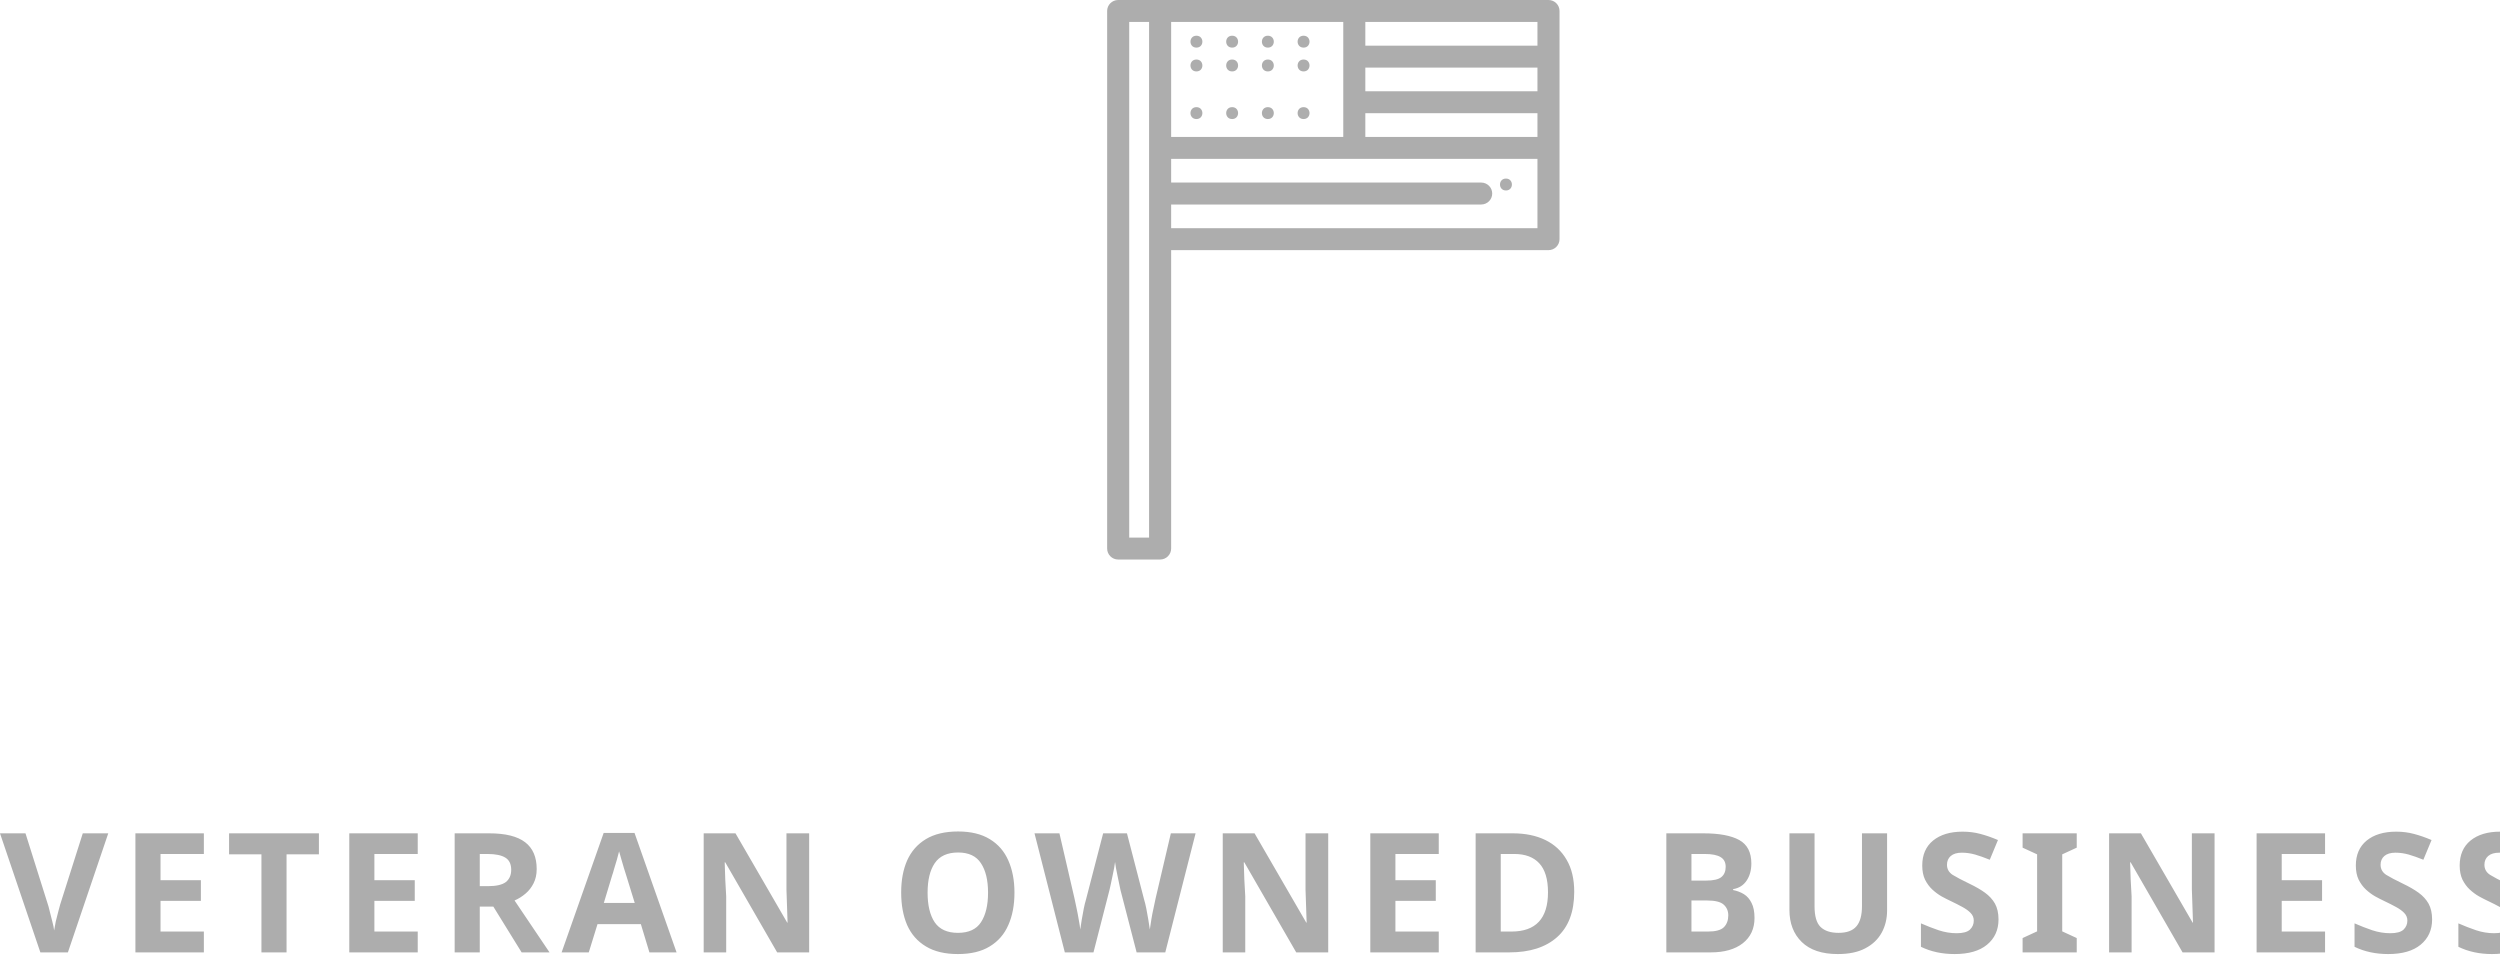
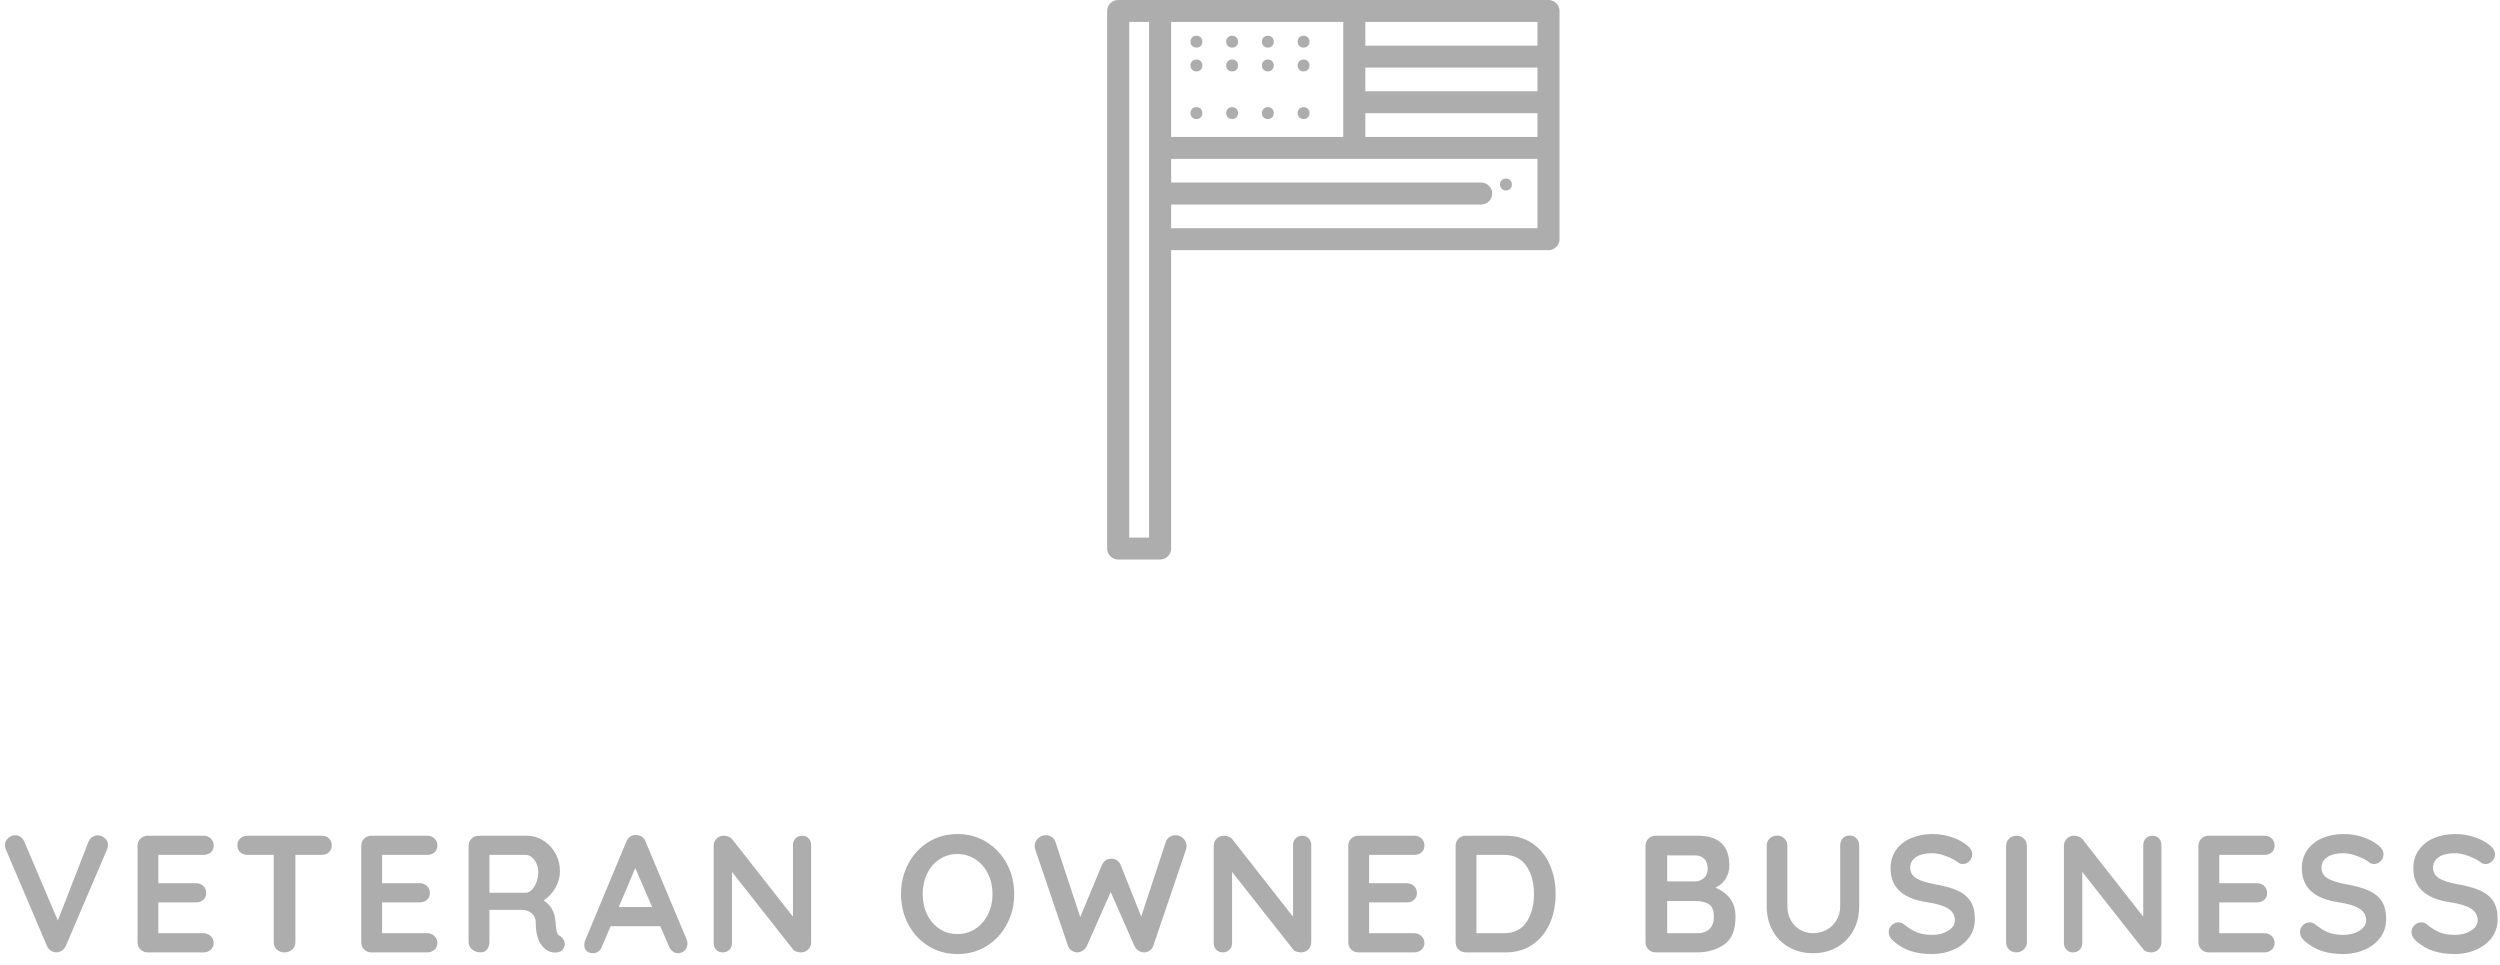
<svg xmlns="http://www.w3.org/2000/svg" width="210px" height="81px" viewBox="0 0 210 81" version="1.1">
  <defs />
  <g id="Symbols" stroke="none" stroke-width="1" fill="none" fill-rule="evenodd" opacity="0.324">
-     <g id="Footer" transform="translate(-850, -30)" fill="#000000">
-       <g id="Group-3" transform="translate(850, 30)">
-         <g id="united-states-of-america-copy-2" transform="translate(93, 0)" fill-rule="nonzero">
-           <path d="M37.073,0 L20.761,0 L4.449,0 L0.927,0 C0.415,0 0,0.413 0,0.922 L0,46.078 C0,46.587 0.415,47 0.927,47 L4.449,47 C4.961,47 5.376,46.587 5.376,46.078 L5.376,21.012 L37.073,21.012 C37.585,21.012 38,20.599 38,20.09 L38,0.922 C38,0.413 37.585,0 37.073,0 Z M3.522,12.423 L3.522,20.09 L3.522,45.157 L1.854,45.157 L1.854,1.843 L3.522,1.843 L3.522,12.423 L3.522,12.423 Z M5.376,1.843 L19.834,1.843 L19.834,11.501 L5.376,11.501 L5.376,1.843 Z M36.146,19.169 L5.376,19.169 L5.376,17.178 L31.42,17.178 C31.932,17.178 32.346,16.765 32.346,16.256 C32.346,15.748 31.931,15.335 31.42,15.335 L5.376,15.335 L5.376,13.344 L20.761,13.344 L36.146,13.344 L36.146,19.169 Z M36.146,11.501 L21.688,11.501 L21.688,9.511 L36.146,9.511 L36.146,11.501 Z M36.146,7.667 L21.688,7.667 L21.688,5.677 L36.146,5.677 L36.146,7.667 Z M36.146,3.834 L21.688,3.834 L21.688,1.843 L36.146,1.843 L36.146,3.834 Z" id="Shape" />
-           <path d="M7.5,3 C6.834,3 6.833,4 7.5,4 C8.166,4 8.167,3 7.5,3 Z" id="Shape" />
-           <path d="M10.5,3 C9.834,3 9.833,4 10.5,4 C11.166,4 11.167,3 10.5,3 Z" id="Shape" />
-           <path d="M13.5,3 C12.834,3 12.833,4 13.5,4 C14.166,4 14.167,3 13.5,3 Z" id="Shape" />
-           <path d="M16.5,3 C15.834,3 15.833,4 16.5,4 C17.166,4 17.167,3 16.5,3 Z" id="Shape" />
-           <path d="M7.5,5 C6.834,5 6.833,6 7.5,6 C8.166,6 8.167,5 7.5,5 Z" id="Shape" />
-           <path d="M10.5,5 C9.834,5 9.833,6 10.5,6 C11.166,6 11.167,5 10.5,5 Z" id="Shape" />
-           <path d="M13.5,5 C12.834,5 12.833,6 13.5,6 C14.166,6 14.167,5 13.5,5 Z" id="Shape" />
-           <path d="M16.5,5 C15.834,5 15.833,6 16.5,6 C17.166,6 17.167,5 16.5,5 Z" id="Shape" />
-           <path d="M7.5,9 C6.834,9 6.833,10 7.5,10 C8.166,10 8.167,9 7.5,9 Z" id="Shape" />
-           <path d="M10.5,9 C9.834,9 9.833,10 10.5,10 C11.166,10 11.167,9 10.5,9 Z" id="Shape" />
-           <path d="M13.5,9 C12.834,9 12.833,10 13.5,10 C14.166,10 14.167,9 13.5,9 Z" id="Shape" />
-           <path d="M16.5,9 C15.834,9 15.833,10 16.5,10 C17.166,10 17.167,9 16.5,9 Z" id="Shape" />
-           <path d="M33.5,15 C32.834,15 32.833,16 33.5,16 C34.166,16 34.167,15 33.5,15 Z" id="Shape" />
-         </g>
-         <text id="VETERAN-OWNED-BUSINE" font-family="Quicksand-Bold, Quicksand" font-size="14" font-weight="bold" letter-spacing="1.01">
-           <tspan x="0" y="80">VETERAN OWNED BUSINESS</tspan>
-         </text>
+     <g id="Group-11" fill="#000000">
+       <g id="united-states-of-america-copy-2" transform="translate(93, 0)" fill-rule="nonzero">
+         <path d="M37.073,0 L20.761,0 L4.449,0 L0.927,0 C0.415,0 0,0.413 0,0.922 L0,46.078 C0,46.587 0.415,47 0.927,47 L4.449,47 C4.961,47 5.376,46.587 5.376,46.078 L5.376,21.012 L37.073,21.012 C37.585,21.012 38,20.599 38,20.09 L38,0.922 C38,0.413 37.585,0 37.073,0 Z M3.522,12.423 L3.522,20.09 L3.522,45.157 L1.854,45.157 L1.854,1.843 L3.522,1.843 L3.522,12.423 L3.522,12.423 Z M5.376,1.843 L19.834,1.843 L19.834,11.501 L5.376,11.501 L5.376,1.843 Z M36.146,19.169 L5.376,19.169 L5.376,17.178 L31.42,17.178 C31.932,17.178 32.346,16.765 32.346,16.256 C32.346,15.748 31.931,15.335 31.42,15.335 L5.376,15.335 L5.376,13.344 L20.761,13.344 L36.146,13.344 L36.146,19.169 Z M36.146,11.501 L21.688,11.501 L21.688,9.511 L36.146,9.511 L36.146,11.501 Z M36.146,7.667 L21.688,7.667 L21.688,5.677 L36.146,5.677 L36.146,7.667 Z M36.146,3.834 L21.688,3.834 L21.688,1.843 L36.146,1.843 L36.146,3.834 Z" id="Shape" />
+         <path d="M7.5,3 C6.834,3 6.833,4 7.5,4 C8.166,4 8.167,3 7.5,3 Z" id="Shape" />
+         <path d="M10.5,3 C9.834,3 9.833,4 10.5,4 C11.166,4 11.167,3 10.5,3 Z" id="Shape" />
+         <path d="M13.5,3 C12.834,3 12.833,4 13.5,4 C14.166,4 14.167,3 13.5,3 Z" id="Shape" />
+         <path d="M16.5,3 C15.834,3 15.833,4 16.5,4 C17.166,4 17.167,3 16.5,3 Z" id="Shape" />
+         <path d="M7.5,5 C6.834,5 6.833,6 7.5,6 C8.166,6 8.167,5 7.5,5 Z" id="Shape" />
+         <path d="M10.5,5 C9.834,5 9.833,6 10.5,6 C11.166,6 11.167,5 10.5,5 Z" id="Shape" />
+         <path d="M13.5,5 C12.834,5 12.833,6 13.5,6 C14.166,6 14.167,5 13.5,5 Z" id="Shape" />
+         <path d="M16.5,5 C15.834,5 15.833,6 16.5,6 C17.166,6 17.167,5 16.5,5 Z" id="Shape" />
+         <path d="M7.5,9 C6.834,9 6.833,10 7.5,10 C8.166,10 8.167,9 7.5,9 Z" id="Shape" />
+         <path d="M10.5,9 C9.834,9 9.833,10 10.5,10 C11.166,10 11.167,9 10.5,9 Z" id="Shape" />
+         <path d="M13.5,9 C12.834,9 12.833,10 13.5,10 C14.166,10 14.167,9 13.5,9 Z" id="Shape" />
+         <path d="M16.5,9 C15.834,9 15.833,10 16.5,10 C17.166,10 17.167,9 16.5,9 Z" id="Shape" />
+         <path d="M33.5,15 C32.834,15 32.833,16 33.5,16 C34.166,16 34.167,15 33.5,15 Z" id="Shape" />
      </g>
+       <path d="M8.204,70.172 C8.437,70.172 8.64,70.251 8.813,70.41 C8.986,70.569 9.072,70.76 9.072,70.984 C9.072,71.105 9.044,71.231 8.988,71.362 L5.53,79.454 C5.446,79.631 5.329,79.767 5.18,79.86 C5.031,79.953 4.872,80 4.704,80 C4.545,79.991 4.398,79.942 4.263,79.853 C4.128,79.764 4.023,79.636 3.948,79.468 L0.49,71.348 C0.443,71.255 0.42,71.138 0.42,70.998 C0.42,70.746 0.513,70.543 0.7,70.389 C0.887,70.235 1.078,70.158 1.274,70.158 C1.433,70.158 1.582,70.205 1.722,70.298 C1.862,70.391 1.969,70.527 2.044,70.704 L4.858,77.326 L7.434,70.704 C7.509,70.536 7.616,70.405 7.756,70.312 C7.896,70.219 8.045,70.172 8.204,70.172 Z M17.096,78.39 C17.339,78.39 17.542,78.472 17.705,78.635 C17.868,78.798 17.95,78.987 17.95,79.202 C17.95,79.435 17.868,79.627 17.705,79.776 C17.542,79.925 17.339,80 17.096,80 L12.406,80 C12.163,80 11.96,79.918 11.797,79.755 C11.634,79.592 11.552,79.389 11.552,79.146 L11.552,71.054 C11.552,70.811 11.634,70.608 11.797,70.445 C11.96,70.282 12.163,70.2 12.406,70.2 L17.096,70.2 C17.339,70.2 17.542,70.277 17.705,70.431 C17.868,70.585 17.95,70.783 17.95,71.026 C17.95,71.259 17.871,71.448 17.712,71.593 C17.553,71.738 17.348,71.81 17.096,71.81 L13.302,71.81 L13.302,74.19 L16.466,74.19 C16.709,74.19 16.912,74.267 17.075,74.421 C17.238,74.575 17.32,74.773 17.32,75.016 C17.32,75.249 17.241,75.438 17.082,75.583 C16.923,75.728 16.718,75.8 16.466,75.8 L13.302,75.8 L13.302,78.39 L17.096,78.39 Z M27.01,70.2 C27.262,70.2 27.467,70.275 27.626,70.424 C27.785,70.573 27.864,70.769 27.864,71.012 C27.864,71.255 27.785,71.448 27.626,71.593 C27.467,71.738 27.262,71.81 27.01,71.81 L24.812,71.81 L24.812,79.146 C24.812,79.389 24.723,79.592 24.546,79.755 C24.369,79.918 24.149,80 23.888,80 C23.627,80 23.412,79.918 23.244,79.755 C23.076,79.592 22.992,79.389 22.992,79.146 L22.992,71.81 L20.794,71.81 C20.542,71.81 20.337,71.735 20.178,71.586 C20.019,71.437 19.94,71.241 19.94,70.998 C19.94,70.765 20.022,70.573 20.185,70.424 C20.348,70.275 20.551,70.2 20.794,70.2 L27.01,70.2 Z M35.888,78.39 C36.131,78.39 36.334,78.472 36.497,78.635 C36.66,78.798 36.742,78.987 36.742,79.202 C36.742,79.435 36.66,79.627 36.497,79.776 C36.334,79.925 36.131,80 35.888,80 L31.198,80 C30.955,80 30.752,79.918 30.589,79.755 C30.426,79.592 30.344,79.389 30.344,79.146 L30.344,71.054 C30.344,70.811 30.426,70.608 30.589,70.445 C30.752,70.282 30.955,70.2 31.198,70.2 L35.888,70.2 C36.131,70.2 36.334,70.277 36.497,70.431 C36.66,70.585 36.742,70.783 36.742,71.026 C36.742,71.259 36.663,71.448 36.504,71.593 C36.345,71.738 36.14,71.81 35.888,71.81 L32.094,71.81 L32.094,74.19 L35.258,74.19 C35.501,74.19 35.704,74.267 35.867,74.421 C36.03,74.575 36.112,74.773 36.112,75.016 C36.112,75.249 36.033,75.438 35.874,75.583 C35.715,75.728 35.51,75.8 35.258,75.8 L32.094,75.8 L32.094,78.39 L35.888,78.39 Z M47.048,78.628 C47.169,78.703 47.265,78.801 47.335,78.922 C47.405,79.043 47.44,79.169 47.44,79.3 C47.44,79.468 47.384,79.622 47.272,79.762 C47.132,79.93 46.917,80.014 46.628,80.014 C46.404,80.014 46.199,79.963 46.012,79.86 C45.34,79.477 45.004,78.698 45.004,77.522 C45.004,77.186 44.894,76.92 44.675,76.724 C44.456,76.528 44.141,76.43 43.73,76.43 L41.112,76.43 L41.112,79.146 C41.112,79.398 41.044,79.603 40.909,79.762 C40.774,79.921 40.594,80 40.37,80 C40.099,80 39.864,79.918 39.663,79.755 C39.462,79.592 39.362,79.389 39.362,79.146 L39.362,71.054 C39.362,70.811 39.444,70.608 39.607,70.445 C39.77,70.282 39.973,70.2 40.216,70.2 L44.248,70.2 C44.733,70.2 45.191,70.331 45.62,70.592 C46.049,70.853 46.392,71.213 46.649,71.67 C46.906,72.127 47.034,72.641 47.034,73.21 C47.034,73.677 46.908,74.132 46.656,74.575 C46.404,75.018 46.077,75.371 45.676,75.632 C46.264,76.043 46.586,76.593 46.642,77.284 C46.67,77.433 46.684,77.578 46.684,77.718 C46.721,78.007 46.759,78.215 46.796,78.341 C46.833,78.467 46.917,78.563 47.048,78.628 Z M44.178,74.988 C44.346,74.988 44.509,74.909 44.668,74.75 C44.827,74.591 44.957,74.379 45.06,74.113 C45.163,73.847 45.214,73.56 45.214,73.252 C45.214,72.991 45.163,72.75 45.06,72.531 C44.957,72.312 44.827,72.137 44.668,72.006 C44.509,71.875 44.346,71.81 44.178,71.81 L41.112,71.81 L41.112,74.988 L44.178,74.988 Z M57.676,78.908 C57.723,79.029 57.746,79.141 57.746,79.244 C57.746,79.487 57.667,79.685 57.508,79.839 C57.349,79.993 57.167,80.07 56.962,80.07 C56.794,80.07 56.642,80.019 56.507,79.916 C56.372,79.813 56.267,79.673 56.192,79.496 L55.464,77.802 L51.292,77.802 L50.564,79.51 C50.499,79.687 50.398,79.825 50.263,79.923 C50.128,80.021 49.981,80.07 49.822,80.07 C49.579,80.07 49.395,80.005 49.269,79.874 C49.143,79.743 49.08,79.566 49.08,79.342 C49.08,79.258 49.094,79.169 49.122,79.076 L52.608,70.704 C52.683,70.517 52.795,70.373 52.944,70.27 C53.093,70.167 53.261,70.125 53.448,70.144 C53.616,70.144 53.772,70.193 53.917,70.291 C54.062,70.389 54.167,70.527 54.232,70.704 L57.676,78.908 Z M51.978,76.192 L54.778,76.192 L53.364,72.916 L51.978,76.192 Z M67.38,70.2 C67.604,70.2 67.786,70.275 67.926,70.424 C68.066,70.573 68.136,70.76 68.136,70.984 L68.136,79.146 C68.136,79.389 68.054,79.592 67.891,79.755 C67.728,79.918 67.525,80 67.282,80 C67.151,80 67.023,79.979 66.897,79.937 C66.771,79.895 66.68,79.837 66.624,79.762 L61.486,73.238 L61.486,79.216 C61.486,79.44 61.414,79.627 61.269,79.776 C61.124,79.925 60.935,80 60.702,80 C60.478,80 60.296,79.925 60.156,79.776 C60.016,79.627 59.946,79.44 59.946,79.216 L59.946,71.054 C59.946,70.811 60.028,70.608 60.191,70.445 C60.354,70.282 60.557,70.2 60.8,70.2 C60.94,70.2 61.078,70.228 61.213,70.284 C61.348,70.34 61.449,70.415 61.514,70.508 L66.61,77.004 L66.61,70.984 C66.61,70.76 66.682,70.573 66.827,70.424 C66.972,70.275 67.156,70.2 67.38,70.2 Z M85.192,75.1 C85.192,76.024 84.987,76.871 84.576,77.641 C84.165,78.411 83.598,79.02 82.875,79.468 C82.152,79.916 81.337,80.14 80.432,80.14 C79.527,80.14 78.712,79.916 77.989,79.468 C77.266,79.02 76.701,78.411 76.295,77.641 C75.889,76.871 75.686,76.024 75.686,75.1 C75.686,74.176 75.889,73.329 76.295,72.559 C76.701,71.789 77.266,71.18 77.989,70.732 C78.712,70.284 79.527,70.06 80.432,70.06 C81.337,70.06 82.152,70.284 82.875,70.732 C83.598,71.18 84.165,71.789 84.576,72.559 C84.987,73.329 85.192,74.176 85.192,75.1 Z M83.372,75.1 C83.372,74.475 83.246,73.908 82.994,73.399 C82.742,72.89 82.392,72.487 81.944,72.188 C81.496,71.889 80.992,71.74 80.432,71.74 C79.863,71.74 79.356,71.887 78.913,72.181 C78.47,72.475 78.124,72.879 77.877,73.392 C77.63,73.905 77.506,74.475 77.506,75.1 C77.506,75.725 77.63,76.295 77.877,76.808 C78.124,77.321 78.47,77.725 78.913,78.019 C79.356,78.313 79.863,78.46 80.432,78.46 C80.992,78.46 81.496,78.311 81.944,78.012 C82.392,77.713 82.742,77.31 82.994,76.801 C83.246,76.292 83.372,75.725 83.372,75.1 Z M98.76,70.158 C98.984,70.158 99.192,70.244 99.383,70.417 C99.574,70.59 99.67,70.807 99.67,71.068 C99.67,71.152 99.656,71.245 99.628,71.348 L96.87,79.468 C96.814,79.627 96.716,79.753 96.576,79.846 C96.436,79.939 96.282,79.991 96.114,80 C95.946,80 95.787,79.953 95.638,79.86 C95.489,79.767 95.372,79.631 95.288,79.454 L93.3,74.932 L91.298,79.454 C91.214,79.631 91.097,79.767 90.948,79.86 C90.799,79.953 90.64,80 90.472,80 C90.304,79.991 90.15,79.939 90.01,79.846 C89.87,79.753 89.772,79.627 89.716,79.468 L86.958,71.348 C86.93,71.245 86.916,71.152 86.916,71.068 C86.916,70.807 87.012,70.59 87.203,70.417 C87.394,70.244 87.607,70.158 87.84,70.158 C88.027,70.158 88.195,70.207 88.344,70.305 C88.493,70.403 88.596,70.536 88.652,70.704 L90.738,77.032 L92.558,72.664 C92.633,72.496 92.74,72.363 92.88,72.265 C93.02,72.167 93.179,72.123 93.356,72.132 C93.533,72.123 93.69,72.167 93.825,72.265 C93.96,72.363 94.065,72.496 94.14,72.664 L95.862,76.99 L97.934,70.704 C97.99,70.536 98.095,70.403 98.249,70.305 C98.403,70.207 98.573,70.158 98.76,70.158 Z M109.388,70.2 C109.612,70.2 109.794,70.275 109.934,70.424 C110.074,70.573 110.144,70.76 110.144,70.984 L110.144,79.146 C110.144,79.389 110.062,79.592 109.899,79.755 C109.736,79.918 109.533,80 109.29,80 C109.159,80 109.031,79.979 108.905,79.937 C108.779,79.895 108.688,79.837 108.632,79.762 L103.494,73.238 L103.494,79.216 C103.494,79.44 103.422,79.627 103.277,79.776 C103.132,79.925 102.943,80 102.71,80 C102.486,80 102.304,79.925 102.164,79.776 C102.024,79.627 101.954,79.44 101.954,79.216 L101.954,71.054 C101.954,70.811 102.036,70.608 102.199,70.445 C102.362,70.282 102.565,70.2 102.808,70.2 C102.948,70.2 103.086,70.228 103.221,70.284 C103.356,70.34 103.457,70.415 103.522,70.508 L108.618,77.004 L108.618,70.984 C108.618,70.76 108.69,70.573 108.835,70.424 C108.98,70.275 109.164,70.2 109.388,70.2 Z M118.798,78.39 C119.041,78.39 119.244,78.472 119.407,78.635 C119.57,78.798 119.652,78.987 119.652,79.202 C119.652,79.435 119.57,79.627 119.407,79.776 C119.244,79.925 119.041,80 118.798,80 L114.108,80 C113.865,80 113.662,79.918 113.499,79.755 C113.336,79.592 113.254,79.389 113.254,79.146 L113.254,71.054 C113.254,70.811 113.336,70.608 113.499,70.445 C113.662,70.282 113.865,70.2 114.108,70.2 L118.798,70.2 C119.041,70.2 119.244,70.277 119.407,70.431 C119.57,70.585 119.652,70.783 119.652,71.026 C119.652,71.259 119.573,71.448 119.414,71.593 C119.255,71.738 119.05,71.81 118.798,71.81 L115.004,71.81 L115.004,74.19 L118.168,74.19 C118.411,74.19 118.614,74.267 118.777,74.421 C118.94,74.575 119.022,74.773 119.022,75.016 C119.022,75.249 118.943,75.438 118.784,75.583 C118.625,75.728 118.42,75.8 118.168,75.8 L115.004,75.8 L115.004,78.39 L118.798,78.39 Z M126.472,70.2 C127.349,70.2 128.103,70.417 128.733,70.851 C129.363,71.285 129.844,71.873 130.175,72.615 C130.506,73.357 130.672,74.185 130.672,75.1 C130.672,76.015 130.506,76.843 130.175,77.585 C129.844,78.327 129.363,78.915 128.733,79.349 C128.103,79.783 127.349,80 126.472,80 L123.126,80 C122.883,80 122.68,79.918 122.517,79.755 C122.354,79.592 122.272,79.389 122.272,79.146 L122.272,71.054 C122.272,70.811 122.354,70.608 122.517,70.445 C122.68,70.282 122.883,70.2 123.126,70.2 L126.472,70.2 Z M126.332,78.39 C127.172,78.39 127.802,78.08 128.222,77.459 C128.642,76.838 128.852,76.052 128.852,75.1 C128.852,74.148 128.64,73.362 128.215,72.741 C127.79,72.12 127.163,71.81 126.332,71.81 L124.022,71.81 L124.022,78.39 L126.332,78.39 Z M144.102,74.568 C144.597,74.764 145,75.063 145.313,75.464 C145.626,75.865 145.782,76.383 145.782,77.018 C145.782,78.129 145.465,78.903 144.83,79.342 C144.195,79.781 143.439,80 142.562,80 L139.076,80 C138.833,80 138.63,79.918 138.467,79.755 C138.304,79.592 138.222,79.389 138.222,79.146 L138.222,71.054 C138.222,70.811 138.304,70.608 138.467,70.445 C138.63,70.282 138.833,70.2 139.076,70.2 L142.604,70.2 C144.377,70.2 145.264,71.031 145.264,72.692 C145.264,73.112 145.164,73.483 144.963,73.805 C144.762,74.127 144.475,74.381 144.102,74.568 Z M143.444,73 C143.444,72.617 143.348,72.33 143.157,72.139 C142.966,71.948 142.697,71.852 142.352,71.852 L140.042,71.852 L140.042,74.036 L142.394,74.036 C142.674,74.036 142.919,73.943 143.129,73.756 C143.339,73.569 143.444,73.317 143.444,73 Z M142.562,78.39 C143.001,78.39 143.344,78.273 143.591,78.04 C143.838,77.807 143.962,77.466 143.962,77.018 C143.962,76.467 143.817,76.108 143.528,75.94 C143.239,75.772 142.884,75.688 142.464,75.688 L140.042,75.688 L140.042,78.39 L142.562,78.39 Z M155.36,70.186 C155.603,70.186 155.799,70.265 155.948,70.424 C156.097,70.583 156.172,70.788 156.172,71.04 L156.172,76.108 C156.172,76.883 156.009,77.569 155.682,78.166 C155.355,78.763 154.898,79.23 154.31,79.566 C153.722,79.902 153.05,80.07 152.294,80.07 C151.538,80.07 150.864,79.902 150.271,79.566 C149.678,79.23 149.219,78.763 148.892,78.166 C148.565,77.569 148.402,76.883 148.402,76.108 L148.402,71.04 C148.402,70.797 148.486,70.594 148.654,70.431 C148.822,70.268 149.037,70.186 149.298,70.186 C149.522,70.186 149.718,70.268 149.886,70.431 C150.054,70.594 150.138,70.797 150.138,71.04 L150.138,76.108 C150.138,76.556 150.236,76.955 150.432,77.305 C150.628,77.655 150.892,77.923 151.223,78.11 C151.554,78.297 151.911,78.39 152.294,78.39 C152.695,78.39 153.071,78.297 153.421,78.11 C153.771,77.923 154.051,77.655 154.261,77.305 C154.471,76.955 154.576,76.556 154.576,76.108 L154.576,71.04 C154.576,70.788 154.646,70.583 154.786,70.424 C154.926,70.265 155.117,70.186 155.36,70.186 Z M162.292,80.14 C161.62,80.14 161.023,80.056 160.5,79.888 C159.977,79.72 159.487,79.435 159.03,79.034 C158.778,78.81 158.652,78.563 158.652,78.292 C158.652,78.077 158.731,77.888 158.89,77.725 C159.049,77.562 159.24,77.48 159.464,77.48 C159.641,77.48 159.8,77.536 159.94,77.648 C160.313,77.956 160.677,78.18 161.032,78.32 C161.387,78.46 161.807,78.53 162.292,78.53 C162.815,78.53 163.265,78.413 163.643,78.18 C164.021,77.947 164.21,77.657 164.21,77.312 C164.21,76.892 164.023,76.563 163.65,76.325 C163.277,76.087 162.684,75.907 161.872,75.786 C159.828,75.487 158.806,74.535 158.806,72.93 C158.806,72.342 158.96,71.831 159.268,71.397 C159.576,70.963 159.996,70.632 160.528,70.403 C161.06,70.174 161.653,70.06 162.306,70.06 C162.894,70.06 163.447,70.149 163.965,70.326 C164.483,70.503 164.915,70.737 165.26,71.026 C165.531,71.241 165.666,71.488 165.666,71.768 C165.666,71.983 165.587,72.172 165.428,72.335 C165.269,72.498 165.083,72.58 164.868,72.58 C164.728,72.58 164.602,72.538 164.49,72.454 C164.247,72.258 163.909,72.078 163.475,71.915 C163.041,71.752 162.651,71.67 162.306,71.67 C161.718,71.67 161.263,71.78 160.941,71.999 C160.619,72.218 160.458,72.505 160.458,72.86 C160.458,73.261 160.624,73.565 160.955,73.77 C161.286,73.975 161.807,74.143 162.516,74.274 C163.319,74.414 163.96,74.594 164.441,74.813 C164.922,75.032 165.283,75.331 165.526,75.709 C165.769,76.087 165.89,76.589 165.89,77.214 C165.89,77.802 165.724,78.318 165.393,78.761 C165.062,79.204 164.621,79.545 164.07,79.783 C163.519,80.021 162.927,80.14 162.292,80.14 Z M170.26,79.146 C170.26,79.389 170.171,79.592 169.994,79.755 C169.817,79.918 169.611,80 169.378,80 C169.126,80 168.918,79.918 168.755,79.755 C168.592,79.592 168.51,79.389 168.51,79.146 L168.51,71.054 C168.51,70.811 168.594,70.608 168.762,70.445 C168.93,70.282 169.145,70.2 169.406,70.2 C169.639,70.2 169.84,70.282 170.008,70.445 C170.176,70.608 170.26,70.811 170.26,71.054 L170.26,79.146 Z M180.804,70.2 C181.028,70.2 181.21,70.275 181.35,70.424 C181.49,70.573 181.56,70.76 181.56,70.984 L181.56,79.146 C181.56,79.389 181.478,79.592 181.315,79.755 C181.152,79.918 180.949,80 180.706,80 C180.575,80 180.447,79.979 180.321,79.937 C180.195,79.895 180.104,79.837 180.048,79.762 L174.91,73.238 L174.91,79.216 C174.91,79.44 174.838,79.627 174.693,79.776 C174.548,79.925 174.359,80 174.126,80 C173.902,80 173.72,79.925 173.58,79.776 C173.44,79.627 173.37,79.44 173.37,79.216 L173.37,71.054 C173.37,70.811 173.452,70.608 173.615,70.445 C173.778,70.282 173.981,70.2 174.224,70.2 C174.364,70.2 174.502,70.228 174.637,70.284 C174.772,70.34 174.873,70.415 174.938,70.508 L180.034,77.004 L180.034,70.984 C180.034,70.76 180.106,70.573 180.251,70.424 C180.396,70.275 180.58,70.2 180.804,70.2 Z M190.214,78.39 C190.457,78.39 190.66,78.472 190.823,78.635 C190.986,78.798 191.068,78.987 191.068,79.202 C191.068,79.435 190.986,79.627 190.823,79.776 C190.66,79.925 190.457,80 190.214,80 L185.524,80 C185.281,80 185.078,79.918 184.915,79.755 C184.752,79.592 184.67,79.389 184.67,79.146 L184.67,71.054 C184.67,70.811 184.752,70.608 184.915,70.445 C185.078,70.282 185.281,70.2 185.524,70.2 L190.214,70.2 C190.457,70.2 190.66,70.277 190.823,70.431 C190.986,70.585 191.068,70.783 191.068,71.026 C191.068,71.259 190.989,71.448 190.83,71.593 C190.671,71.738 190.466,71.81 190.214,71.81 L186.42,71.81 L186.42,74.19 L189.584,74.19 C189.827,74.19 190.03,74.267 190.193,74.421 C190.356,74.575 190.438,74.773 190.438,75.016 C190.438,75.249 190.359,75.438 190.2,75.583 C190.041,75.728 189.836,75.8 189.584,75.8 L186.42,75.8 L186.42,78.39 L190.214,78.39 Z M196.838,80.14 C196.166,80.14 195.569,80.056 195.046,79.888 C194.523,79.72 194.033,79.435 193.576,79.034 C193.324,78.81 193.198,78.563 193.198,78.292 C193.198,78.077 193.277,77.888 193.436,77.725 C193.595,77.562 193.786,77.48 194.01,77.48 C194.187,77.48 194.346,77.536 194.486,77.648 C194.859,77.956 195.223,78.18 195.578,78.32 C195.933,78.46 196.353,78.53 196.838,78.53 C197.361,78.53 197.811,78.413 198.189,78.18 C198.567,77.947 198.756,77.657 198.756,77.312 C198.756,76.892 198.569,76.563 198.196,76.325 C197.823,76.087 197.23,75.907 196.418,75.786 C194.374,75.487 193.352,74.535 193.352,72.93 C193.352,72.342 193.506,71.831 193.814,71.397 C194.122,70.963 194.542,70.632 195.074,70.403 C195.606,70.174 196.199,70.06 196.852,70.06 C197.44,70.06 197.993,70.149 198.511,70.326 C199.029,70.503 199.461,70.737 199.806,71.026 C200.077,71.241 200.212,71.488 200.212,71.768 C200.212,71.983 200.133,72.172 199.974,72.335 C199.815,72.498 199.629,72.58 199.414,72.58 C199.274,72.58 199.148,72.538 199.036,72.454 C198.793,72.258 198.455,72.078 198.021,71.915 C197.587,71.752 197.197,71.67 196.852,71.67 C196.264,71.67 195.809,71.78 195.487,71.999 C195.165,72.218 195.004,72.505 195.004,72.86 C195.004,73.261 195.17,73.565 195.501,73.77 C195.832,73.975 196.353,74.143 197.062,74.274 C197.865,74.414 198.506,74.594 198.987,74.813 C199.468,75.032 199.829,75.331 200.072,75.709 C200.315,76.087 200.436,76.589 200.436,77.214 C200.436,77.802 200.27,78.318 199.939,78.761 C199.608,79.204 199.167,79.545 198.616,79.783 C198.065,80.021 197.473,80.14 196.838,80.14 Z M206.206,80.14 C205.534,80.14 204.937,80.056 204.414,79.888 C203.891,79.72 203.401,79.435 202.944,79.034 C202.692,78.81 202.566,78.563 202.566,78.292 C202.566,78.077 202.645,77.888 202.804,77.725 C202.963,77.562 203.154,77.48 203.378,77.48 C203.555,77.48 203.714,77.536 203.854,77.648 C204.227,77.956 204.591,78.18 204.946,78.32 C205.301,78.46 205.721,78.53 206.206,78.53 C206.729,78.53 207.179,78.413 207.557,78.18 C207.935,77.947 208.124,77.657 208.124,77.312 C208.124,76.892 207.937,76.563 207.564,76.325 C207.191,76.087 206.598,75.907 205.786,75.786 C203.742,75.487 202.72,74.535 202.72,72.93 C202.72,72.342 202.874,71.831 203.182,71.397 C203.49,70.963 203.91,70.632 204.442,70.403 C204.974,70.174 205.567,70.06 206.22,70.06 C206.808,70.06 207.361,70.149 207.879,70.326 C208.397,70.503 208.829,70.737 209.174,71.026 C209.445,71.241 209.58,71.488 209.58,71.768 C209.58,71.983 209.501,72.172 209.342,72.335 C209.183,72.498 208.997,72.58 208.782,72.58 C208.642,72.58 208.516,72.538 208.404,72.454 C208.161,72.258 207.823,72.078 207.389,71.915 C206.955,71.752 206.565,71.67 206.22,71.67 C205.632,71.67 205.177,71.78 204.855,71.999 C204.533,72.218 204.372,72.505 204.372,72.86 C204.372,73.261 204.538,73.565 204.869,73.77 C205.2,73.975 205.721,74.143 206.43,74.274 C207.233,74.414 207.874,74.594 208.355,74.813 C208.836,75.032 209.197,75.331 209.44,75.709 C209.683,76.087 209.804,76.589 209.804,77.214 C209.804,77.802 209.638,78.318 209.307,78.761 C208.976,79.204 208.535,79.545 207.984,79.783 C207.433,80.021 206.841,80.14 206.206,80.14 Z" id="VETERAN-OWNED-BUSINE" />
    </g>
  </g>
</svg>
